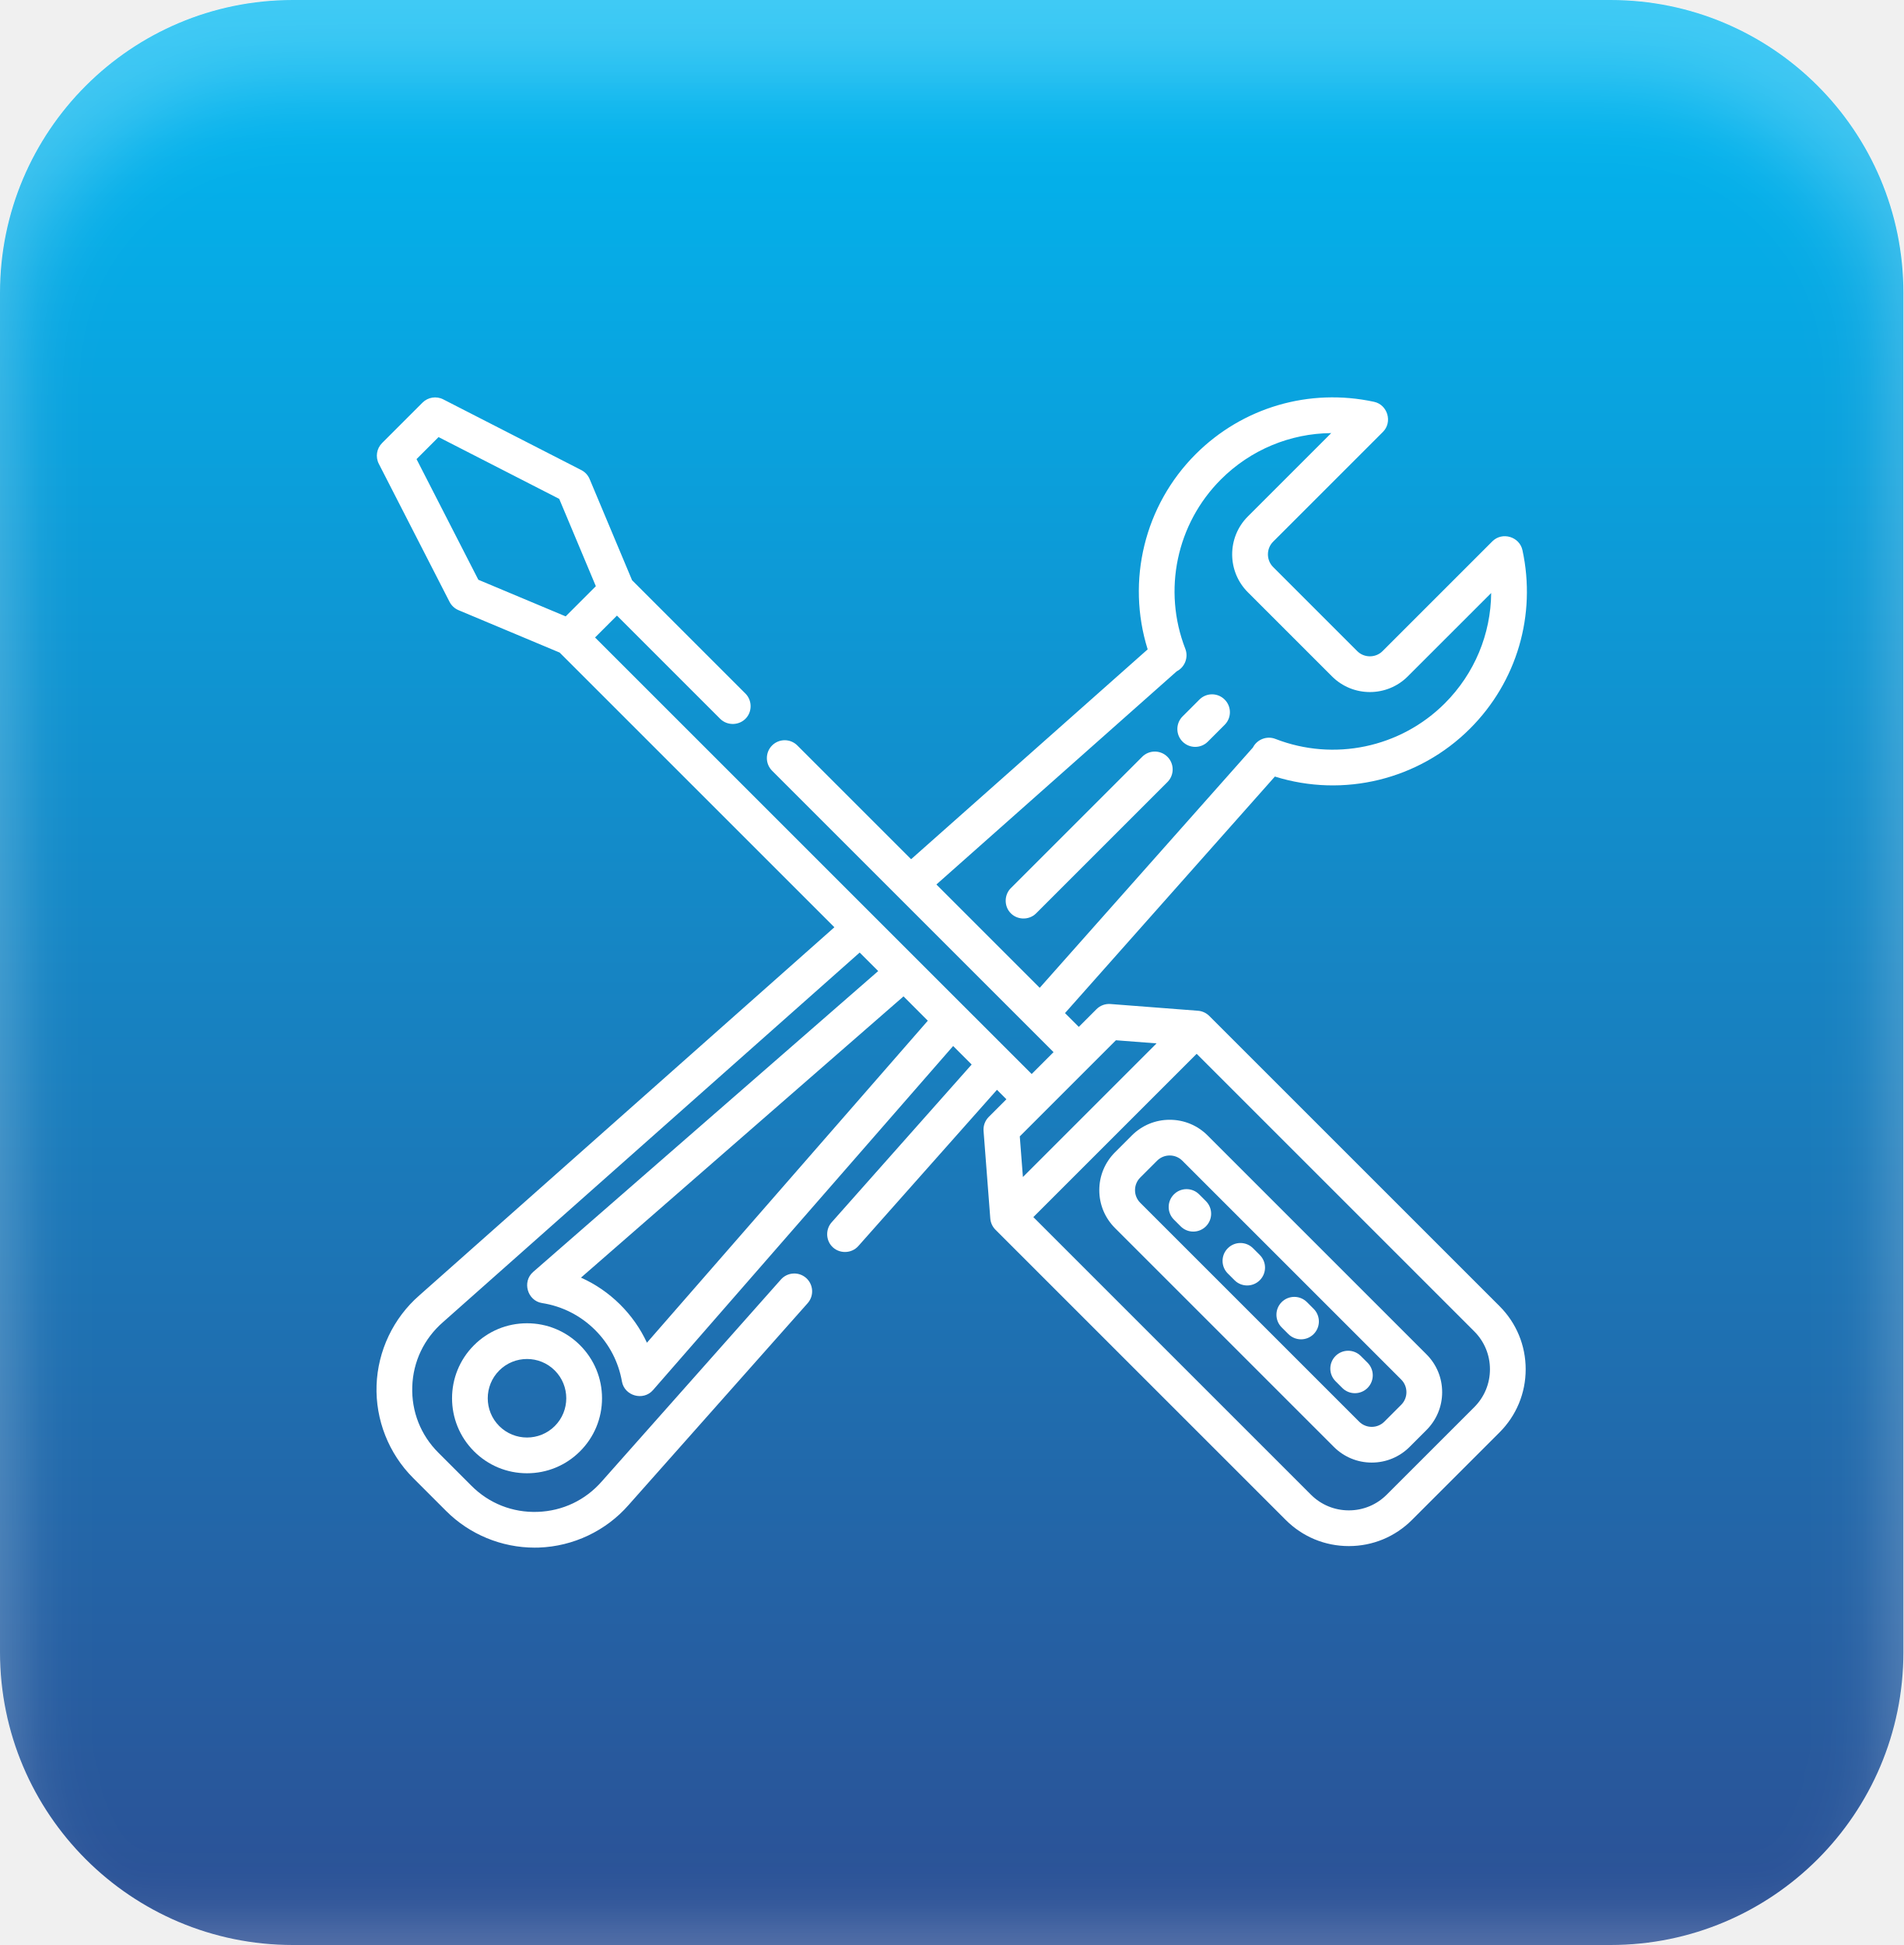
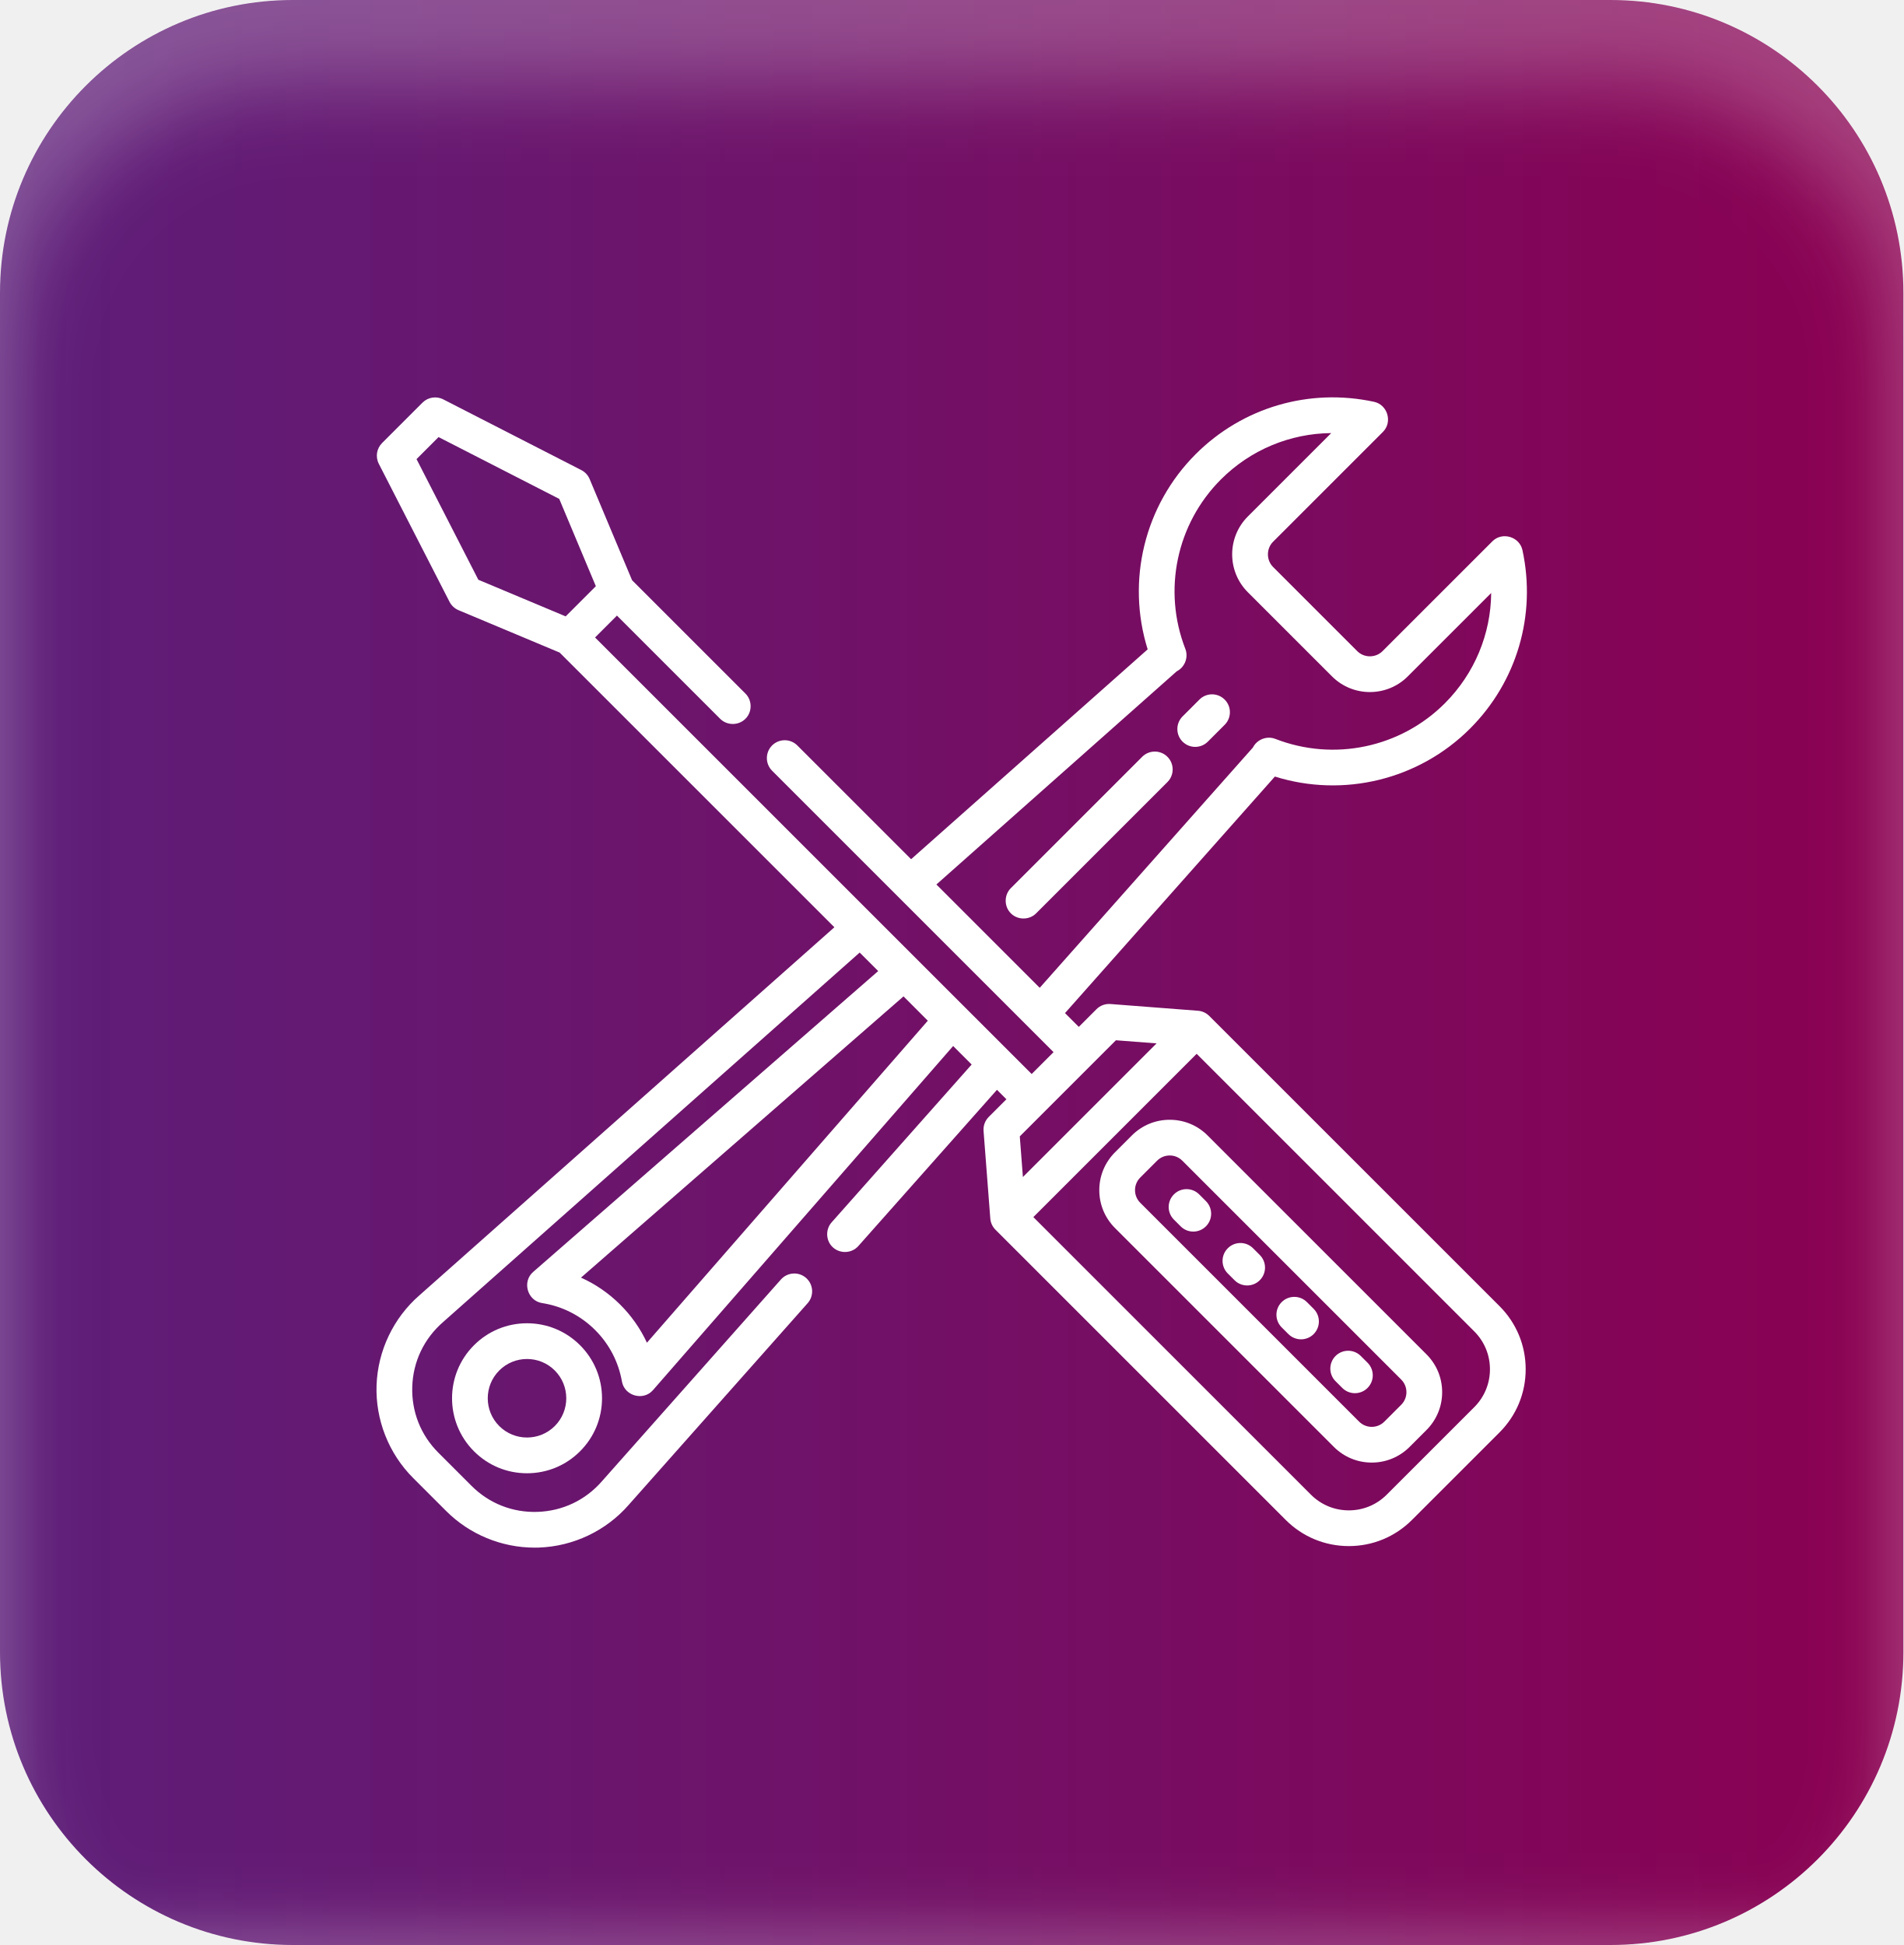
<svg xmlns="http://www.w3.org/2000/svg" width="91" height="93" viewBox="0 0 91 93" fill="none">
-   <g filter="url(#filter0_i_368_273)">
-     <rect width="91" height="93" rx="14" fill="url(#paint0_linear_368_273)" />
+   <g filter="url(#filter0_i_412_598)">
+     <rect width="91" height="93" rx="14" fill="url(#paint0_linear_412_598)" />
    <path d="M55.814 36.186C55.48 35.853 54.94 35.853 54.607 36.186L48.328 42.465C48.017 42.775 47.997 43.289 48.283 43.623C48.602 43.996 49.188 44.019 49.536 43.672L55.814 37.394C56.147 37.06 56.147 36.52 55.814 36.186Z" fill="white" />
    <path d="M58.55 33.45C58.217 33.116 57.676 33.116 57.343 33.45L56.538 34.255C56.205 34.588 56.205 35.129 56.538 35.462C56.705 35.628 56.923 35.712 57.142 35.712C57.36 35.712 57.579 35.629 57.745 35.462L58.55 34.657C58.884 34.324 58.884 33.783 58.55 33.45Z" fill="white" />
    <path d="M27.732 64.322C27.054 63.645 26.154 63.272 25.196 63.272C24.238 63.272 23.338 63.645 22.661 64.322C21.262 65.72 21.262 67.995 22.661 69.393C23.338 70.071 24.238 70.444 25.196 70.444C26.154 70.444 27.054 70.071 27.732 69.393C28.409 68.716 28.782 67.816 28.782 66.858C28.782 65.9 28.409 65 27.732 64.322ZM26.524 68.186C25.792 68.918 24.601 68.918 23.868 68.186C23.136 67.454 23.136 66.262 23.868 65.53C24.234 65.163 24.715 64.98 25.196 64.98C25.677 64.98 26.158 65.163 26.524 65.53C27.256 66.262 27.256 67.454 26.524 68.186Z" fill="white" />
    <path d="M57.814 48.577C57.67 48.433 57.479 48.345 57.276 48.329L53.09 48.007C52.842 47.988 52.597 48.078 52.421 48.255L51.576 49.1L50.917 48.441L60.951 37.131C64.229 38.156 67.831 37.288 70.282 34.837C72.522 32.598 73.458 29.408 72.787 26.306C72.647 25.659 71.818 25.413 71.349 25.883L66.097 31.135C65.768 31.464 65.219 31.464 64.89 31.135L60.865 27.11C60.536 26.781 60.536 26.232 60.865 25.903L66.117 20.651C66.586 20.182 66.341 19.354 65.694 19.213C62.591 18.541 59.402 19.478 57.163 21.717C54.712 24.169 53.844 27.771 54.869 31.049L43.559 41.083L38.12 35.644C37.787 35.311 37.246 35.311 36.913 35.644C36.58 35.978 36.58 36.518 36.913 36.852L50.369 50.307L49.323 51.354L28.449 30.481L29.496 29.434L34.431 34.37C34.779 34.717 35.365 34.694 35.684 34.321C35.97 33.987 35.95 33.474 35.639 33.163L30.218 27.742L28.19 22.907C28.113 22.721 27.971 22.569 27.792 22.477L21.192 19.096C20.862 18.927 20.461 18.99 20.199 19.252L18.267 21.184C18.005 21.446 17.942 21.847 18.111 22.177L21.492 28.777C21.584 28.956 21.736 29.097 21.921 29.175L26.757 31.203L39.891 44.337L20.048 61.939C18.805 63.023 18.06 64.591 18.003 66.239C17.947 67.888 18.584 69.502 19.75 70.668L21.332 72.25C22.45 73.369 23.982 74 25.56 74C25.627 74 25.694 73.999 25.761 73.997C27.41 73.94 28.977 73.195 30.056 71.957L38.613 62.312C38.925 61.96 38.893 61.42 38.541 61.107C38.188 60.794 37.648 60.827 37.335 61.179L28.774 70.83C27.989 71.731 26.898 72.249 25.703 72.29C24.506 72.331 23.384 71.888 22.539 71.042L20.958 69.461C20.112 68.616 19.669 67.492 19.71 66.297C19.751 65.102 20.27 64.012 21.176 63.221L41.1 45.546L41.986 46.431L25.488 60.819C24.951 61.287 25.216 62.197 25.917 62.306C26.885 62.458 27.762 62.905 28.456 63.598C29.128 64.27 29.57 65.12 29.734 66.055C29.855 66.747 30.755 67 31.218 66.469L45.569 50.015L46.454 50.9L39.759 58.447C39.475 58.767 39.475 59.265 39.762 59.584C40.098 59.958 40.702 59.957 41.036 59.58L47.664 52.109L48.115 52.561L47.27 53.406C47.094 53.583 47.004 53.827 47.023 54.075L47.345 58.261C47.36 58.464 47.448 58.655 47.592 58.799L61.469 72.675C62.275 73.482 63.347 73.926 64.487 73.926C65.627 73.926 66.699 73.482 67.505 72.675L71.691 68.49C72.497 67.684 72.941 66.612 72.941 65.471C72.941 64.331 72.497 63.259 71.691 62.453L57.814 48.577ZM22.869 27.721L19.914 21.952L20.967 20.899L26.736 23.854L28.487 28.029L27.044 29.472L22.869 27.721ZM30.929 64.202C30.295 62.829 29.158 61.706 27.776 61.09L43.196 47.642L44.358 48.805L30.929 64.202ZM49.708 47.232L44.768 42.292L56.258 32.099C56.646 31.903 56.827 31.432 56.67 31.027C55.58 28.227 56.248 25.047 58.37 22.925C59.792 21.503 61.683 20.725 63.645 20.708L59.658 24.695C58.659 25.694 58.659 27.319 59.658 28.318L63.682 32.342C64.681 33.34 66.306 33.34 67.304 32.342L71.292 28.355C71.275 30.317 70.497 32.208 69.075 33.63C66.953 35.752 63.773 36.42 60.973 35.33C60.568 35.172 60.097 35.354 59.901 35.742L49.708 47.232ZM48.755 54.336L53.351 49.74L55.294 49.889L48.904 56.279L48.755 54.336ZM70.483 67.283L66.297 71.468C65.814 71.952 65.171 72.218 64.487 72.218C63.802 72.218 63.159 71.952 62.675 71.468L49.403 58.195L57.211 50.388L70.483 63.66C70.967 64.144 71.233 64.787 71.233 65.472C71.233 66.156 70.967 66.799 70.483 67.283Z" fill="white" />
    <path d="M68.197 64.756L57.734 54.292C57.25 53.808 56.607 53.542 55.923 53.542C55.239 53.542 54.595 53.808 54.112 54.292L53.307 55.097C52.823 55.581 52.556 56.224 52.556 56.908C52.556 57.592 52.823 58.235 53.307 58.719L63.77 69.183C64.254 69.666 64.897 69.933 65.582 69.933C66.266 69.933 66.909 69.666 67.392 69.183L68.197 68.378C68.681 67.894 68.948 67.251 68.948 66.567C68.948 65.882 68.681 65.239 68.197 64.756ZM66.99 67.17L66.185 67.975C66.024 68.136 65.809 68.225 65.582 68.225C65.353 68.225 65.139 68.136 64.978 67.975L54.514 57.511C54.353 57.35 54.264 57.136 54.264 56.908C54.264 56.68 54.353 56.465 54.514 56.304L55.319 55.499C55.48 55.338 55.695 55.249 55.923 55.249C56.151 55.249 56.365 55.338 56.526 55.499L66.99 65.963C67.151 66.124 67.24 66.339 67.24 66.567C67.24 66.795 67.151 67.009 66.99 67.17Z" fill="white" />
    <path d="M57.653 57.431L57.331 57.109C56.998 56.775 56.457 56.775 56.124 57.109C55.79 57.442 55.79 57.983 56.124 58.316L56.446 58.638C56.612 58.805 56.831 58.888 57.05 58.888C57.268 58.888 57.486 58.805 57.653 58.638C57.987 58.305 57.987 57.764 57.653 57.431Z" fill="white" />
    <path d="M60.229 60.007L59.907 59.685C59.574 59.351 59.033 59.351 58.7 59.685C58.366 60.018 58.366 60.559 58.7 60.892L59.022 61.214C59.188 61.381 59.407 61.464 59.626 61.464C59.844 61.464 60.062 61.381 60.229 61.214C60.563 60.88 60.563 60.34 60.229 60.007Z" fill="white" />
    <path d="M62.805 62.582L62.483 62.26C62.149 61.927 61.609 61.927 61.275 62.26C60.942 62.594 60.942 63.134 61.275 63.468L61.597 63.79C61.764 63.956 61.983 64.04 62.201 64.04C62.419 64.04 62.638 63.956 62.804 63.79C63.138 63.456 63.138 62.916 62.805 62.582Z" fill="white" />
    <path d="M65.381 65.158L65.058 64.836C64.725 64.503 64.184 64.503 63.851 64.836C63.518 65.169 63.518 65.71 63.851 66.043L64.173 66.365C64.34 66.532 64.558 66.615 64.777 66.615C64.995 66.615 65.214 66.532 65.38 66.365C65.714 66.032 65.714 65.491 65.381 65.158Z" fill="white" />
  </g>
  <defs>
-     <filter id="filter0_i_368_273" x="0" y="0" width="91" height="97" filterUnits="userSpaceOnUse" color-interpolation-filters="sRGB">
+     <filter id="filter0_i_412_598" x="0" y="0" width="91" height="97" filterUnits="userSpaceOnUse" color-interpolation-filters="sRGB">
      <feFlood flood-opacity="0" result="BackgroundImageFix" />
      <feBlend mode="normal" in="SourceGraphic" in2="BackgroundImageFix" result="shape" />
      <feColorMatrix in="SourceAlpha" type="matrix" values="0 0 0 0 0 0 0 0 0 0 0 0 0 0 0 0 0 0 127 0" result="hardAlpha" />
      <feOffset dy="4" />
      <feGaussianBlur stdDeviation="2" />
      <feComposite in2="hardAlpha" operator="arithmetic" k2="-1" k3="1" />
      <feColorMatrix type="matrix" values="0 0 0 0 1 0 0 0 0 1 0 0 0 0 1 0 0 0 0.25 0" />
-       <feBlend mode="normal" in2="shape" result="effect1_innerShadow_368_273" />
+       <feBlend mode="normal" in2="shape" result="effect1_innerShadow_412_598" />
    </filter>
-     <linearGradient id="paint0_linear_368_273" x1="45.5" y1="0" x2="45.5" y2="93" gradientUnits="userSpaceOnUse">
-       <stop stop-color="#00B9F2" />
-       <stop offset="1" stop-color="#2C4F94" />
+     <linearGradient id="paint0_linear_412_598" x1="0" y1="46.5" x2="91" y2="46.5" gradientUnits="userSpaceOnUse">
+       <stop stop-color="#5D1E79" />
+       <stop offset="0.6" stop-color="#770D62" />
+       <stop offset="1" stop-color="#8B0051" />
    </linearGradient>
  </defs>
</svg>
